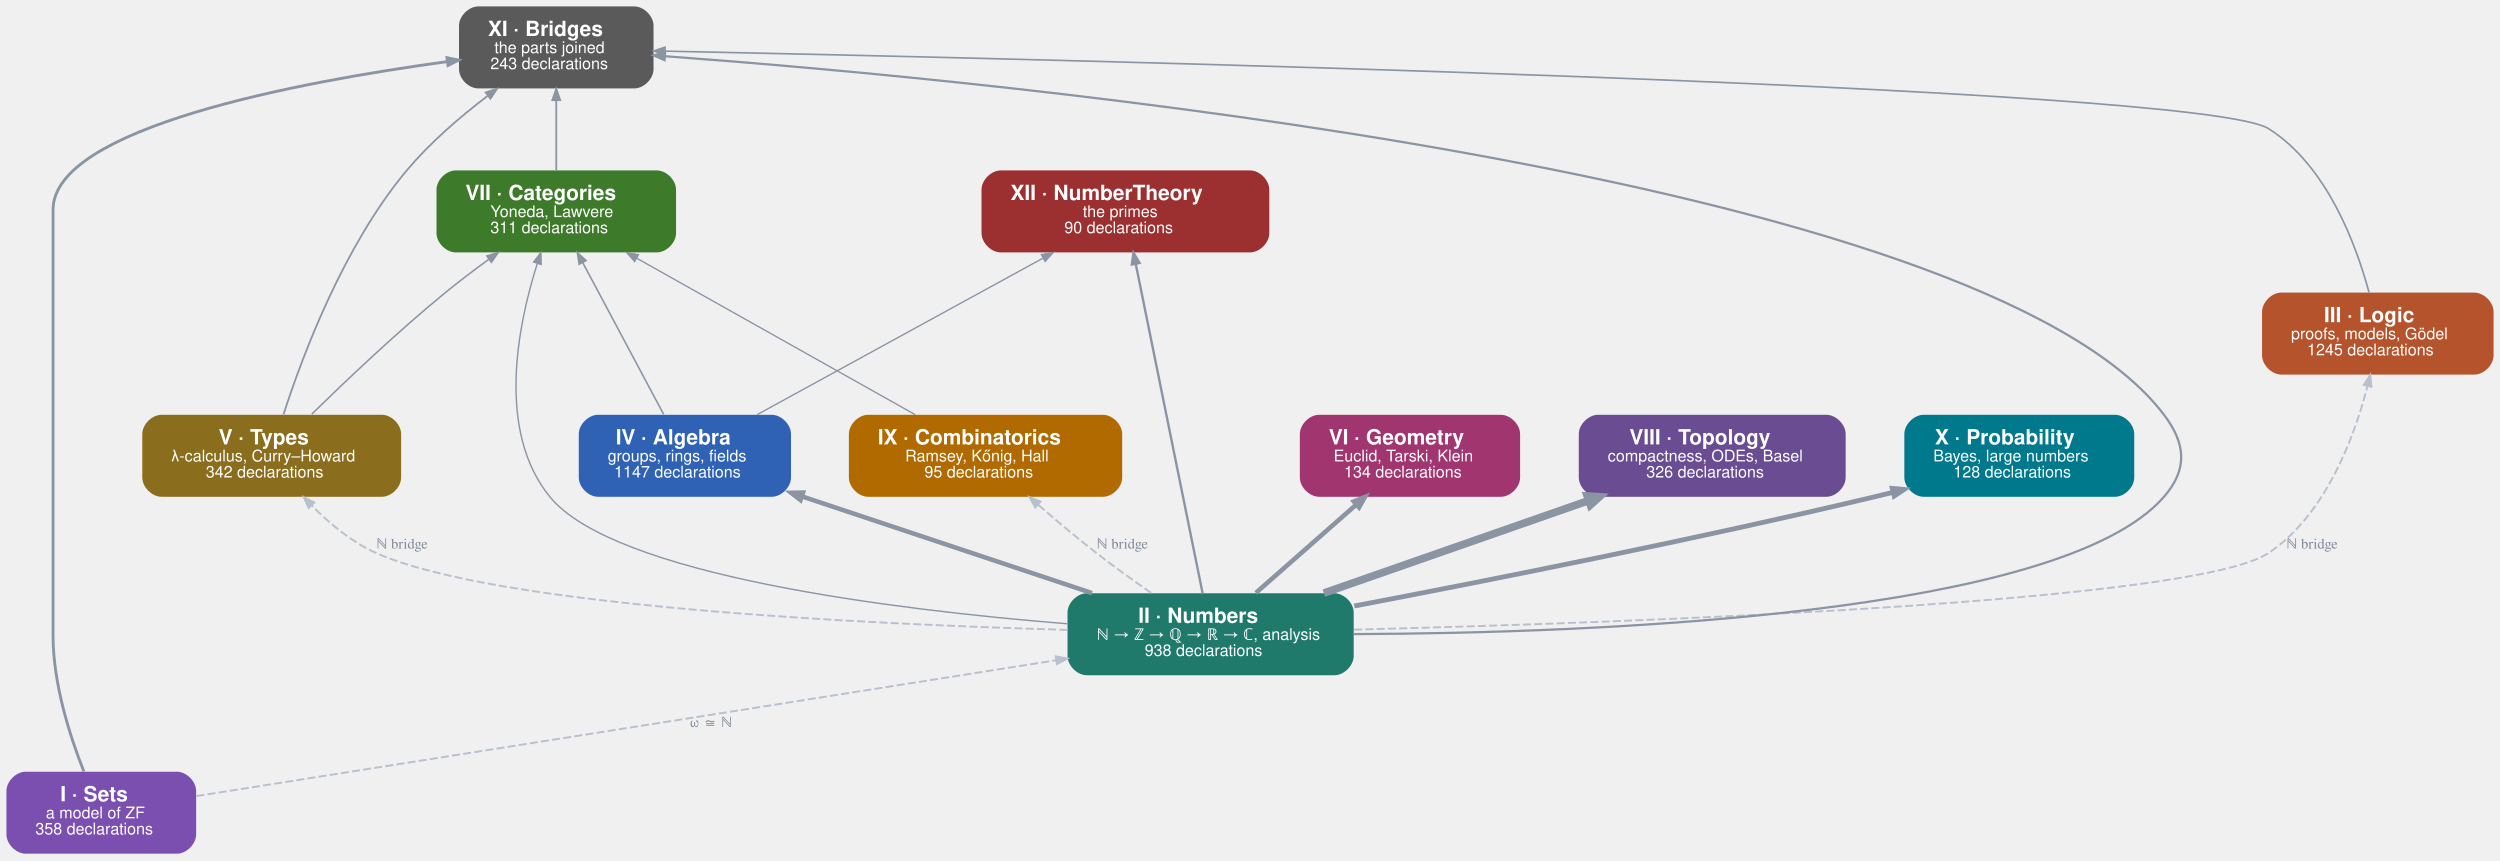
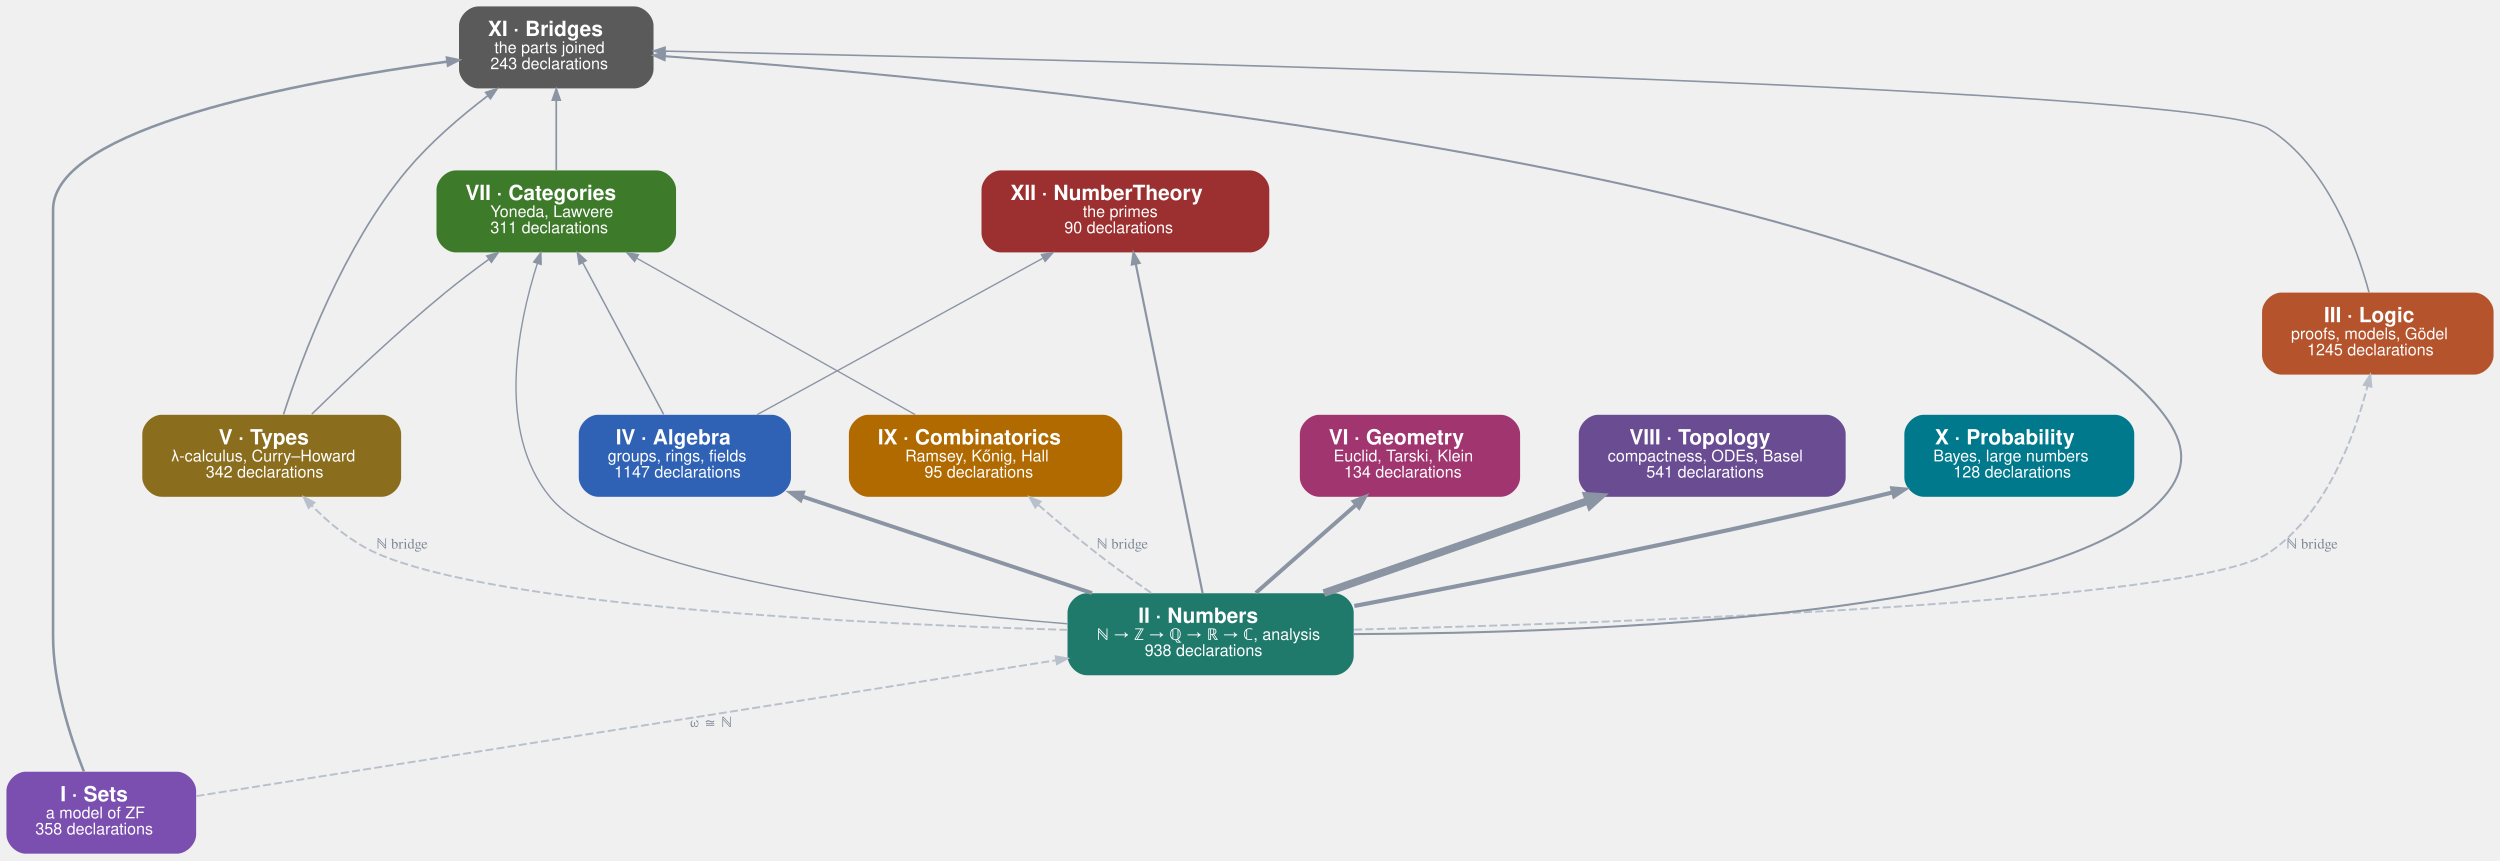
<svg xmlns="http://www.w3.org/2000/svg" xmlns:xlink="http://www.w3.org/1999/xlink" width="1555pt" height="535pt" viewBox="0.00 0.00 1555.00 535.00">
  <g id="graph0" class="graph" transform="scale(1 1) rotate(0) translate(4 531)">
    <g id="node1" class="node">
      <path fill="#7b4fb0" stroke="black" stroke-width="0" d="M106,-51C106,-51 12,-51 12,-51 6,-51 0,-45 0,-39 0,-39 0,-12 0,-12 0,-6 6,0 12,0 12,0 106,0 106,0 112,0 118,-6 118,-12 118,-12 118,-39 118,-39 118,-45 112,-51 106,-51" />
      <text text-anchor="start" x="33.5" y="-32.6" font-family="Helvetica,sans-Serif" font-weight="bold" font-size="13.00" fill="white">I · Sets</text>
      <text text-anchor="start" x="24.5" y="-22" font-family="Helvetica,sans-Serif" font-size="10.00" fill="white">a model of ZF</text>
      <text text-anchor="start" x="18" y="-12" font-family="Helvetica,sans-Serif" font-size="10.00" fill="white">358 declarations</text>
    </g>
    <g id="node2" class="node">
      <path fill="#1f7a6c" stroke="black" stroke-width="0" d="M826,-162C826,-162 672,-162 672,-162 666,-162 660,-156 660,-150 660,-150 660,-123 660,-123 660,-117 666,-111 672,-111 672,-111 826,-111 826,-111 832,-111 838,-117 838,-123 838,-123 838,-150 838,-150 838,-156 832,-162 826,-162" />
      <text text-anchor="start" x="704" y="-143.6" font-family="Helvetica,sans-Serif" font-weight="bold" font-size="13.00" fill="white">II · Numbers</text>
      <text text-anchor="start" x="678" y="-133" font-family="Helvetica,sans-Serif" font-size="10.00" fill="white">ℕ → ℤ → ℚ → ℝ → ℂ, analysis</text>
      <text text-anchor="start" x="708" y="-123" font-family="Helvetica,sans-Serif" font-size="10.00" fill="white">938 declarations</text>
    </g>
    <g id="edge16" class="edge">
      <path fill="none" stroke="#b8c0cc" stroke-width="1.2" stroke-dasharray="5,2" d="M118.13,-35.84C237.37,-54.68 507.65,-97.37 652.71,-120.29" />
      <polygon fill="#b8c0cc" stroke="#b8c0cc" stroke-width="1.2" points="652.65,-122.76 659.95,-121.43 653.41,-117.92 652.65,-122.76" />
      <text text-anchor="start" x="425" y="-78.8" font-family="Times,serif" font-size="9.00" fill="#7d8796">ω ≅ ℕ</text>
    </g>
    <g id="node11" class="node">
      <path fill="#5a5a5a" stroke="black" stroke-width="0" d="M390.5,-527C390.5,-527 293.5,-527 293.5,-527 287.5,-527 281.5,-521 281.5,-515 281.5,-515 281.5,-488 281.5,-488 281.5,-482 287.5,-476 293.5,-476 293.5,-476 390.5,-476 390.5,-476 396.5,-476 402.5,-482 402.5,-488 402.5,-488 402.5,-515 402.5,-515 402.5,-521 396.5,-527 390.5,-527" />
      <text text-anchor="start" x="299.5" y="-508.6" font-family="Helvetica,sans-Serif" font-weight="bold" font-size="13.00" fill="white">XI · Bridges</text>
      <text text-anchor="start" x="303.5" y="-498" font-family="Helvetica,sans-Serif" font-size="10.00" fill="white">the parts joined</text>
      <text text-anchor="start" x="301" y="-488" font-family="Helvetica,sans-Serif" font-size="10.00" fill="white">243 declarations</text>
    </g>
    <g id="edge13" class="edge">
      <g id="a_edge13">
        <a xlink:title="738 uses of Sets in Bridges">
-           <path fill="none" stroke="#8a94a3" stroke-width="1.79" d="M48.17,-51.08C39.58,-72.83 29,-105.67 29,-135.5 29,-135.5 29,-135.5 29,-400.5 29,-451.58 182.17,-480.13 274.21,-492.68" />
-           <polygon fill="#8a94a3" stroke="#8a94a3" stroke-width="1.79" points="274.02,-495.12 281.28,-493.62 274.67,-490.27 274.02,-495.12" />
+           <path fill="none" stroke="#8a94a3" stroke-width="1.6" d="M48.17,-51.08C39.58,-72.83 29,-105.67 29,-135.5 29,-135.5 29,-135.5 29,-400.5 29,-451.58 182.17,-480.13 274.21,-492.68" />
+           <polygon fill="#8a94a3" stroke="#8a94a3" stroke-width="1.6" points="274.02,-495.12 281.28,-493.62 274.67,-490.27 274.02,-495.12" />
        </a>
      </g>
    </g>
    <g id="node3" class="node">
      <path fill="#b5532c" stroke="black" stroke-width="0" d="M1535,-349C1535,-349 1415,-349 1415,-349 1409,-349 1403,-343 1403,-337 1403,-337 1403,-310 1403,-310 1403,-304 1409,-298 1415,-298 1415,-298 1535,-298 1535,-298 1541,-298 1547,-304 1547,-310 1547,-310 1547,-337 1547,-337 1547,-343 1541,-349 1535,-349" />
      <text text-anchor="start" x="1441.5" y="-330.6" font-family="Helvetica,sans-Serif" font-weight="bold" font-size="13.00" fill="white">III · Logic</text>
      <text text-anchor="start" x="1421" y="-320" font-family="Helvetica,sans-Serif" font-size="10.00" fill="white">proofs, models, Gödel</text>
      <text text-anchor="start" x="1431" y="-310" font-family="Helvetica,sans-Serif" font-size="10.00" fill="white">1245 declarations</text>
    </g>
    <g id="edge17" class="edge">
      <path fill="none" stroke="#b8c0cc" stroke-width="1.2" stroke-dasharray="5,2" d="M838.29,-139.37C1007.22,-143.61 1360.87,-156.09 1407,-187 1442.47,-210.77 1460.29,-258.83 1468.59,-290.85" />
      <polygon fill="#b8c0cc" stroke="#b8c0cc" stroke-width="1.2" points="1466.26,-291.61 1470.31,-297.82 1471.01,-290.44 1466.26,-291.61" />
      <text text-anchor="start" x="1418" y="-189.8" font-family="Times,serif" font-size="9.00" fill="#7d8796">ℕ bridge</text>
    </g>
    <g id="node4" class="node">
      <path fill="#2f62b5" stroke="black" stroke-width="0" d="M476,-273C476,-273 368,-273 368,-273 362,-273 356,-267 356,-261 356,-261 356,-234 356,-234 356,-228 362,-222 368,-222 368,-222 476,-222 476,-222 482,-222 488,-228 488,-234 488,-234 488,-261 488,-261 488,-267 482,-273 476,-273" />
      <text text-anchor="start" x="379" y="-254.6" font-family="Helvetica,sans-Serif" font-weight="bold" font-size="13.00" fill="white">IV · Algebra</text>
      <text text-anchor="start" x="374" y="-244" font-family="Helvetica,sans-Serif" font-size="10.00" fill="white">groups, rings, fields</text>
      <text text-anchor="start" x="378" y="-234" font-family="Helvetica,sans-Serif" font-size="10.00" fill="white">1147 declarations</text>
    </g>
    <g id="edge6" class="edge">
      <g id="a_edge6">
        <a xlink:title="3114 uses of Numbers in Algebra">
-           <path fill="none" stroke="#8a94a3" stroke-width="2.84" d="M675.21,-162.1C621.28,-180.07 548.51,-204.33 494.82,-222.23" />
-           <polygon fill="#8a94a3" stroke="#8a94a3" stroke-width="2.84" points="493.9,-219.95 488.03,-224.49 495.45,-224.6 493.9,-219.95" />
+           <path fill="none" stroke="#8a94a3" stroke-width="2.45" d="M675.21,-162.1C621.28,-180.07 548.51,-204.33 494.82,-222.23" />
+           <polygon fill="#8a94a3" stroke="#8a94a3" stroke-width="2.45" points="493.9,-219.95 488.03,-224.49 495.45,-224.6 493.9,-219.95" />
        </a>
      </g>
    </g>
    <g id="node5" class="node">
      <path fill="#8a6d1d" stroke="black" stroke-width="0" d="M233.5,-273C233.5,-273 96.5,-273 96.5,-273 90.5,-273 84.5,-267 84.5,-261 84.5,-261 84.5,-234 84.5,-234 84.5,-228 90.5,-222 96.5,-222 96.5,-222 233.5,-222 233.5,-222 239.5,-222 245.5,-228 245.5,-234 245.5,-234 245.5,-261 245.5,-261 245.5,-267 239.5,-273 233.5,-273" />
      <text text-anchor="start" x="132" y="-254.6" font-family="Helvetica,sans-Serif" font-weight="bold" font-size="13.00" fill="white">V · Types</text>
      <text text-anchor="start" x="102.5" y="-244" font-family="Helvetica,sans-Serif" font-size="10.00" fill="white">λ-calculus, Curry–Howard</text>
      <text text-anchor="start" x="124" y="-234" font-family="Helvetica,sans-Serif" font-size="10.00" fill="white">342 declarations</text>
    </g>
    <g id="edge18" class="edge">
      <path fill="none" stroke="#b8c0cc" stroke-width="1.2" stroke-dasharray="5,2" d="M659.94,-139.21C532.36,-142.81 304.7,-153.8 230,-187 214.85,-193.73 200.87,-205.43 189.79,-216.69" />
      <polygon fill="#b8c0cc" stroke="#b8c0cc" stroke-width="1.2" points="187.97,-215.05 184.91,-221.8 191.52,-218.43 187.97,-215.05" />
      <text text-anchor="start" x="230" y="-189.8" font-family="Times,serif" font-size="9.00" fill="#7d8796">ℕ bridge</text>
    </g>
    <g id="node6" class="node">
      <path fill="#a1356f" stroke="black" stroke-width="0" d="M929.5,-273C929.5,-273 816.5,-273 816.5,-273 810.5,-273 804.5,-267 804.5,-261 804.5,-261 804.5,-234 804.5,-234 804.5,-228 810.5,-222 816.5,-222 816.5,-222 929.5,-222 929.5,-222 935.5,-222 941.5,-228 941.5,-234 941.5,-234 941.5,-261 941.5,-261 941.5,-267 935.5,-273 929.5,-273" />
      <text text-anchor="start" x="822.5" y="-254.6" font-family="Helvetica,sans-Serif" font-weight="bold" font-size="13.00" fill="white">VI · Geometry</text>
      <text text-anchor="start" x="825.5" y="-244" font-family="Helvetica,sans-Serif" font-size="10.00" fill="white">Euclid, Tarski, Klein</text>
      <text text-anchor="start" x="832" y="-234" font-family="Helvetica,sans-Serif" font-size="10.00" fill="white">134 declarations</text>
    </g>
    <g id="edge9" class="edge">
      <g id="a_edge9">
        <a xlink:title="3189 uses of Numbers in Geometry">
-           <path fill="none" stroke="#8a94a3" stroke-width="2.87" d="M777.14,-162.23C795.69,-178.54 820.07,-199.97 839.6,-217.14" />
-           <polygon fill="#8a94a3" stroke="#8a94a3" stroke-width="2.87" points="838.1,-219.08 844.97,-221.86 841.33,-215.4 838.1,-219.08" />
+           <path fill="none" stroke="#8a94a3" stroke-width="2.47" d="M777.14,-162.23C795.69,-178.54 820.07,-199.97 839.6,-217.14" />
+           <polygon fill="#8a94a3" stroke="#8a94a3" stroke-width="2.47" points="838.1,-219.08 844.97,-221.86 841.33,-215.4 838.1,-219.08" />
        </a>
      </g>
    </g>
    <g id="node7" class="node">
      <path fill="#3d7a2a" stroke="black" stroke-width="0" d="M404.5,-425C404.5,-425 279.5,-425 279.5,-425 273.5,-425 267.5,-419 267.5,-413 267.5,-413 267.5,-386 267.5,-386 267.5,-380 273.5,-374 279.5,-374 279.5,-374 404.5,-374 404.5,-374 410.5,-374 416.5,-380 416.5,-386 416.5,-386 416.5,-413 416.5,-413 416.5,-419 410.5,-425 404.5,-425" />
      <text text-anchor="start" x="285.5" y="-406.6" font-family="Helvetica,sans-Serif" font-weight="bold" font-size="13.00" fill="white">VII · Categories</text>
      <text text-anchor="start" x="301" y="-396" font-family="Helvetica,sans-Serif" font-size="10.00" fill="white">Yoneda, Lawvere</text>
      <text text-anchor="start" x="301" y="-386" font-family="Helvetica,sans-Serif" font-size="10.00" fill="white">311 declarations</text>
    </g>
    <g id="edge8" class="edge">
      <g id="a_edge8">
        <a xlink:title="5 uses of Numbers in Categories">
-           <path fill="none" stroke="#8a94a3" stroke-width="0.88" d="M659.96,-142.99C551.52,-151.74 377.82,-173.16 338,-222 304.72,-262.81 317.91,-328.34 330.19,-367.03" />
-           <polygon fill="#8a94a3" stroke="#8a94a3" stroke-width="0.88" points="327.94,-368.04 332.46,-373.93 332.6,-366.51 327.94,-368.04" />
+           <path fill="none" stroke="#8a94a3" stroke-width="0.87" d="M659.96,-142.99C551.52,-151.74 377.82,-173.16 338,-222 304.72,-262.81 317.91,-328.34 330.19,-367.03" />
+           <polygon fill="#8a94a3" stroke="#8a94a3" stroke-width="0.87" points="327.94,-368.04 332.46,-373.93 332.6,-366.51 327.94,-368.04" />
        </a>
      </g>
    </g>
    <g id="node8" class="node">
      <path fill="#6a4c93" stroke="black" stroke-width="0" d="M1132,-273C1132,-273 990,-273 990,-273 984,-273 978,-267 978,-261 978,-261 978,-234 978,-234 978,-228 984,-222 990,-222 990,-222 1132,-222 1132,-222 1138,-222 1144,-228 1144,-234 1144,-234 1144,-261 1144,-261 1144,-267 1138,-273 1132,-273" />
      <text text-anchor="start" x="1009.5" y="-254.6" font-family="Helvetica,sans-Serif" font-weight="bold" font-size="13.00" fill="white">VIII · Topology</text>
      <text text-anchor="start" x="996" y="-244" font-family="Helvetica,sans-Serif" font-size="10.00" fill="white">compactness, ODEs, Basel</text>
-       <text text-anchor="start" x="1020" y="-234" font-family="Helvetica,sans-Serif" font-size="10.00" fill="white">326 declarations</text>
+       <text text-anchor="start" x="1020" y="-234" font-family="Helvetica,sans-Serif" font-size="10.00" fill="white">541 declarations</text>
    </g>
    <g id="edge12" class="edge">
      <g id="a_edge12">
-         <a xlink:title="11945 uses of Numbers in Topology">
+         <a xlink:title="18380 uses of Numbers in Topology">
          <path fill="none" stroke="#8a94a3" stroke-width="4.8" d="M819.41,-162.1C868.43,-179.22 933.78,-202.06 984.16,-219.65" />
          <polygon fill="#8a94a3" stroke="#8a94a3" stroke-width="4.8" points="983.27,-222.46 990.85,-221.99 985.21,-216.91 983.27,-222.46" />
        </a>
      </g>
    </g>
    <g id="node9" class="node">
      <path fill="#b06a00" stroke="black" stroke-width="0" d="M682,-273C682,-273 536,-273 536,-273 530,-273 524,-267 524,-261 524,-261 524,-234 524,-234 524,-228 530,-222 536,-222 536,-222 682,-222 682,-222 688,-222 694,-228 694,-234 694,-234 694,-261 694,-261 694,-267 688,-273 682,-273" />
      <text text-anchor="start" x="542" y="-254.6" font-family="Helvetica,sans-Serif" font-weight="bold" font-size="13.00" fill="white">IX · Combinatorics</text>
      <text text-anchor="start" x="559" y="-244" font-family="Helvetica,sans-Serif" font-size="10.00" fill="white">Ramsey, Kőnig, Hall</text>
      <text text-anchor="start" x="571" y="-234" font-family="Helvetica,sans-Serif" font-size="10.00" fill="white">95 declarations</text>
    </g>
    <g id="edge19" class="edge">
      <path fill="none" stroke="#b8c0cc" stroke-width="1.2" stroke-dasharray="5,2" d="M712,-162.23C700.89,-169.94 688.8,-178.61 678,-187 665.87,-196.42 653.01,-207.26 641.72,-217.08" />
      <polygon fill="#b8c0cc" stroke="#b8c0cc" stroke-width="1.2" points="639.98,-215.35 636.32,-221.81 643.2,-219.04 639.98,-215.35" />
      <text text-anchor="start" x="678" y="-189.8" font-family="Times,serif" font-size="9.00" fill="#7d8796">ℕ bridge</text>
    </g>
    <g id="node10" class="node">
      <path fill="#00798c" stroke="black" stroke-width="0" d="M1311.5,-273C1311.5,-273 1192.5,-273 1192.5,-273 1186.5,-273 1180.5,-267 1180.5,-261 1180.5,-261 1180.5,-234 1180.5,-234 1180.5,-228 1186.5,-222 1192.5,-222 1192.5,-222 1311.5,-222 1311.5,-222 1317.5,-222 1323.5,-228 1323.5,-234 1323.5,-234 1323.5,-261 1323.5,-261 1323.5,-267 1317.5,-273 1311.5,-273" />
      <text text-anchor="start" x="1199.5" y="-254.6" font-family="Helvetica,sans-Serif" font-weight="bold" font-size="13.00" fill="white">X · Probability</text>
      <text text-anchor="start" x="1198.5" y="-244" font-family="Helvetica,sans-Serif" font-size="10.00" fill="white">Bayes, large numbers</text>
      <text text-anchor="start" x="1211" y="-234" font-family="Helvetica,sans-Serif" font-size="10.00" fill="white">128 declarations</text>
    </g>
    <g id="edge11" class="edge">
      <g id="a_edge11">
        <a xlink:title="3662 uses of Numbers in Probability">
-           <path fill="none" stroke="#8a94a3" stroke-width="3.01" d="M838.39,-154.08C922.28,-170.04 1051.11,-195.59 1162,-222 1165.74,-222.89 1169.56,-223.83 1173.42,-224.79" />
-           <polygon fill="#8a94a3" stroke="#8a94a3" stroke-width="3.01" points="1173,-227.21 1180.38,-226.56 1174.2,-222.46 1173,-227.21" />
+           <path fill="none" stroke="#8a94a3" stroke-width="2.59" d="M838.39,-154.08C922.28,-170.04 1051.11,-195.59 1162,-222 1165.74,-222.89 1169.56,-223.83 1173.42,-224.79" />
+           <polygon fill="#8a94a3" stroke="#8a94a3" stroke-width="2.59" points="1173,-227.21 1180.38,-226.56 1174.2,-222.46 1173,-227.21" />
        </a>
      </g>
    </g>
    <g id="edge7" class="edge">
      <g id="a_edge7">
        <a xlink:title="267 uses of Numbers in Bridges">
-           <path fill="none" stroke="#8a94a3" stroke-width="1.4" d="M838.14,-136.59C987.39,-137.17 1277.85,-148.07 1342,-222 1356.85,-239.12 1355.68,-254.93 1342,-273 1227.96,-423.64 615.71,-480.87 409.69,-496.03" />
-           <polygon fill="#8a94a3" stroke="#8a94a3" stroke-width="1.4" points="409.34,-493.6 402.54,-496.56 409.7,-498.49 409.34,-493.6" />
+           <path fill="none" stroke="#8a94a3" stroke-width="1.28" d="M838.14,-136.59C987.39,-137.17 1277.85,-148.07 1342,-222 1356.85,-239.12 1355.68,-254.93 1342,-273 1227.96,-423.64 615.71,-480.87 409.69,-496.03" />
+           <polygon fill="#8a94a3" stroke="#8a94a3" stroke-width="1.28" points="409.34,-493.6 402.54,-496.56 409.7,-498.49 409.34,-493.6" />
        </a>
      </g>
    </g>
    <g id="node12" class="node">
      <path fill="#9c2f2f" stroke="black" stroke-width="0" d="M773.5,-425C773.5,-425 618.5,-425 618.5,-425 612.5,-425 606.5,-419 606.5,-413 606.5,-413 606.5,-386 606.5,-386 606.5,-380 612.5,-374 618.5,-374 618.5,-374 773.5,-374 773.5,-374 779.5,-374 785.5,-380 785.5,-386 785.5,-386 785.5,-413 785.5,-413 785.5,-419 779.5,-425 773.5,-425" />
      <text text-anchor="start" x="624.5" y="-406.6" font-family="Helvetica,sans-Serif" font-weight="bold" font-size="13.00" fill="white">XII · NumberTheory</text>
      <text text-anchor="start" x="669.5" y="-396" font-family="Helvetica,sans-Serif" font-size="10.00" fill="white">the primes</text>
      <text text-anchor="start" x="658" y="-386" font-family="Helvetica,sans-Serif" font-size="10.00" fill="white">90 declarations</text>
    </g>
    <g id="edge10" class="edge">
      <g id="a_edge10">
        <a xlink:title="358 uses of Numbers in NumberTheory">
-           <path fill="none" stroke="#8a94a3" stroke-width="1.49" d="M744.01,-162.05C734.37,-209.56 713.15,-314.02 702.45,-366.74" />
-           <polygon fill="#8a94a3" stroke="#8a94a3" stroke-width="1.49" points="700,-366.47 701.01,-373.82 704.81,-367.45 700,-366.47" />
+           <path fill="none" stroke="#8a94a3" stroke-width="1.36" d="M744.01,-162.05C734.37,-209.56 713.15,-314.02 702.45,-366.74" />
+           <polygon fill="#8a94a3" stroke="#8a94a3" stroke-width="1.36" points="700,-366.47 701.01,-373.82 704.81,-367.45 700,-366.47" />
        </a>
      </g>
    </g>
    <g id="edge5" class="edge">
      <g id="a_edge5">
        <a xlink:title="42 uses of Logic in Bridges">
-           <path fill="none" stroke="#8a94a3" stroke-width="1.04" d="M1469.56,-349.04C1461.51,-378.9 1443.29,-428.15 1407,-451 1364.78,-477.59 637.9,-494.51 409.86,-499.18" />
-           <polygon fill="#8a94a3" stroke="#8a94a3" stroke-width="1.04" points="409.56,-496.74 402.61,-499.33 409.66,-501.64 409.56,-496.74" />
+           <path fill="none" stroke="#8a94a3" stroke-width="0.99" d="M1469.56,-349.04C1461.51,-378.9 1443.29,-428.15 1407,-451 1364.78,-477.59 637.9,-494.51 409.86,-499.18" />
+           <polygon fill="#8a94a3" stroke="#8a94a3" stroke-width="0.99" points="409.56,-496.74 402.61,-499.33 409.66,-501.64 409.56,-496.74" />
        </a>
      </g>
    </g>
    <g id="edge1" class="edge">
      <g id="a_edge1">
        <a xlink:title="23 uses of Algebra in Categories">
-           <path fill="none" stroke="#8a94a3" stroke-width="0.98" d="M408.79,-273.27C395.03,-299.08 373.43,-339.57 358.54,-367.49" />
-           <polygon fill="#8a94a3" stroke="#8a94a3" stroke-width="0.98" points="356.23,-366.61 355.1,-373.94 360.55,-368.92 356.23,-366.61" />
+           <path fill="none" stroke="#8a94a3" stroke-width="0.94" d="M408.79,-273.27C395.03,-299.08 373.43,-339.57 358.54,-367.49" />
+           <polygon fill="#8a94a3" stroke="#8a94a3" stroke-width="0.94" points="356.23,-366.61 355.1,-373.94 360.55,-368.92 356.23,-366.61" />
        </a>
      </g>
    </g>
    <g id="edge2" class="edge">
      <g id="a_edge2">
        <a xlink:title="3 uses of Algebra in NumberTheory">
-           <path fill="none" stroke="#8a94a3" stroke-width="0.86" d="M466.94,-273.1C515.71,-299.8 593.46,-342.37 644.62,-370.37" />
-           <polygon fill="#8a94a3" stroke="#8a94a3" stroke-width="0.86" points="643.72,-372.67 651.04,-373.89 646.07,-368.37 643.72,-372.67" />
+           <path fill="none" stroke="#8a94a3" stroke-width="0.85" d="M466.94,-273.1C515.71,-299.8 593.46,-342.37 644.62,-370.37" />
+           <polygon fill="#8a94a3" stroke="#8a94a3" stroke-width="0.85" points="643.72,-372.67 651.04,-373.89 646.07,-368.37 643.72,-372.67" />
        </a>
      </g>
    </g>
    <g id="edge15" class="edge">
      <g id="a_edge15">
        <a xlink:title="21 uses of Types in Categories">
-           <path fill="none" stroke="#8a94a3" stroke-width="0.97" d="M189.92,-273.41C211.3,-294.35 243.27,-324.67 273,-349 281.52,-355.97 290.93,-363.08 300,-369.67" />
-           <polygon fill="#8a94a3" stroke="#8a94a3" stroke-width="0.97" points="298.78,-371.81 305.9,-373.91 301.65,-367.83 298.78,-371.81" />
+           <path fill="none" stroke="#8a94a3" stroke-width="0.94" d="M189.92,-273.41C211.3,-294.35 243.27,-324.67 273,-349 281.52,-355.97 290.93,-363.08 300,-369.67" />
+           <polygon fill="#8a94a3" stroke="#8a94a3" stroke-width="0.94" points="298.78,-371.81 305.9,-373.91 301.65,-367.83 298.78,-371.81" />
        </a>
      </g>
    </g>
    <g id="edge14" class="edge">
      <g id="a_edge14">
        <a xlink:title="73 uses of Types in Bridges">
-           <path fill="none" stroke="#8a94a3" stroke-width="1.11" d="M172.35,-273.24C184.05,-309.55 209.69,-378.03 249,-425 263.51,-442.34 282.47,-458.56 299.48,-471.5" />
-           <polygon fill="#8a94a3" stroke="#8a94a3" stroke-width="1.11" points="298.09,-473.52 305.16,-475.76 301.03,-469.6 298.09,-473.52" />
+           <path fill="none" stroke="#8a94a3" stroke-width="1.05" d="M172.35,-273.24C184.05,-309.55 209.69,-378.03 249,-425 263.51,-442.34 282.47,-458.56 299.48,-471.5" />
+           <polygon fill="#8a94a3" stroke="#8a94a3" stroke-width="1.05" points="298.09,-473.52 305.16,-475.76 301.03,-469.6 298.09,-473.52" />
        </a>
      </g>
    </g>
    <g id="edge3" class="edge">
      <g id="a_edge3">
        <a xlink:title="82 uses of Categories in Bridges">
-           <path fill="none" stroke="#8a94a3" stroke-width="1.13" d="M342,-425.22C342,-438.32 342,-454.56 342,-468.61" />
-           <polygon fill="#8a94a3" stroke="#8a94a3" stroke-width="1.13" points="339.55,-468.72 342,-475.72 344.45,-468.72 339.55,-468.72" />
+           <path fill="none" stroke="#8a94a3" stroke-width="1.07" d="M342,-425.22C342,-438.32 342,-454.56 342,-468.61" />
+           <polygon fill="#8a94a3" stroke="#8a94a3" stroke-width="1.07" points="339.55,-468.72 342,-475.72 344.45,-468.72 339.55,-468.72" />
        </a>
      </g>
    </g>
    <g id="edge4" class="edge">
      <g id="a_edge4">
        <a xlink:title="1 uses of Combinatorics in Categories">
-           <path fill="none" stroke="#8a94a3" stroke-width="0.84" d="M565.21,-273.1C517.68,-299.8 441.92,-342.37 392.06,-370.37" />
-           <polygon fill="#8a94a3" stroke="#8a94a3" stroke-width="0.84" points="390.72,-368.32 385.81,-373.89 393.12,-372.59 390.72,-368.32" />
+           <path fill="none" stroke="#8a94a3" stroke-width="0.83" d="M565.21,-273.1C517.68,-299.8 441.92,-342.37 392.06,-370.37" />
+           <polygon fill="#8a94a3" stroke="#8a94a3" stroke-width="0.83" points="390.72,-368.32 385.81,-373.89 393.12,-372.59 390.72,-368.32" />
        </a>
      </g>
    </g>
  </g>
</svg>
